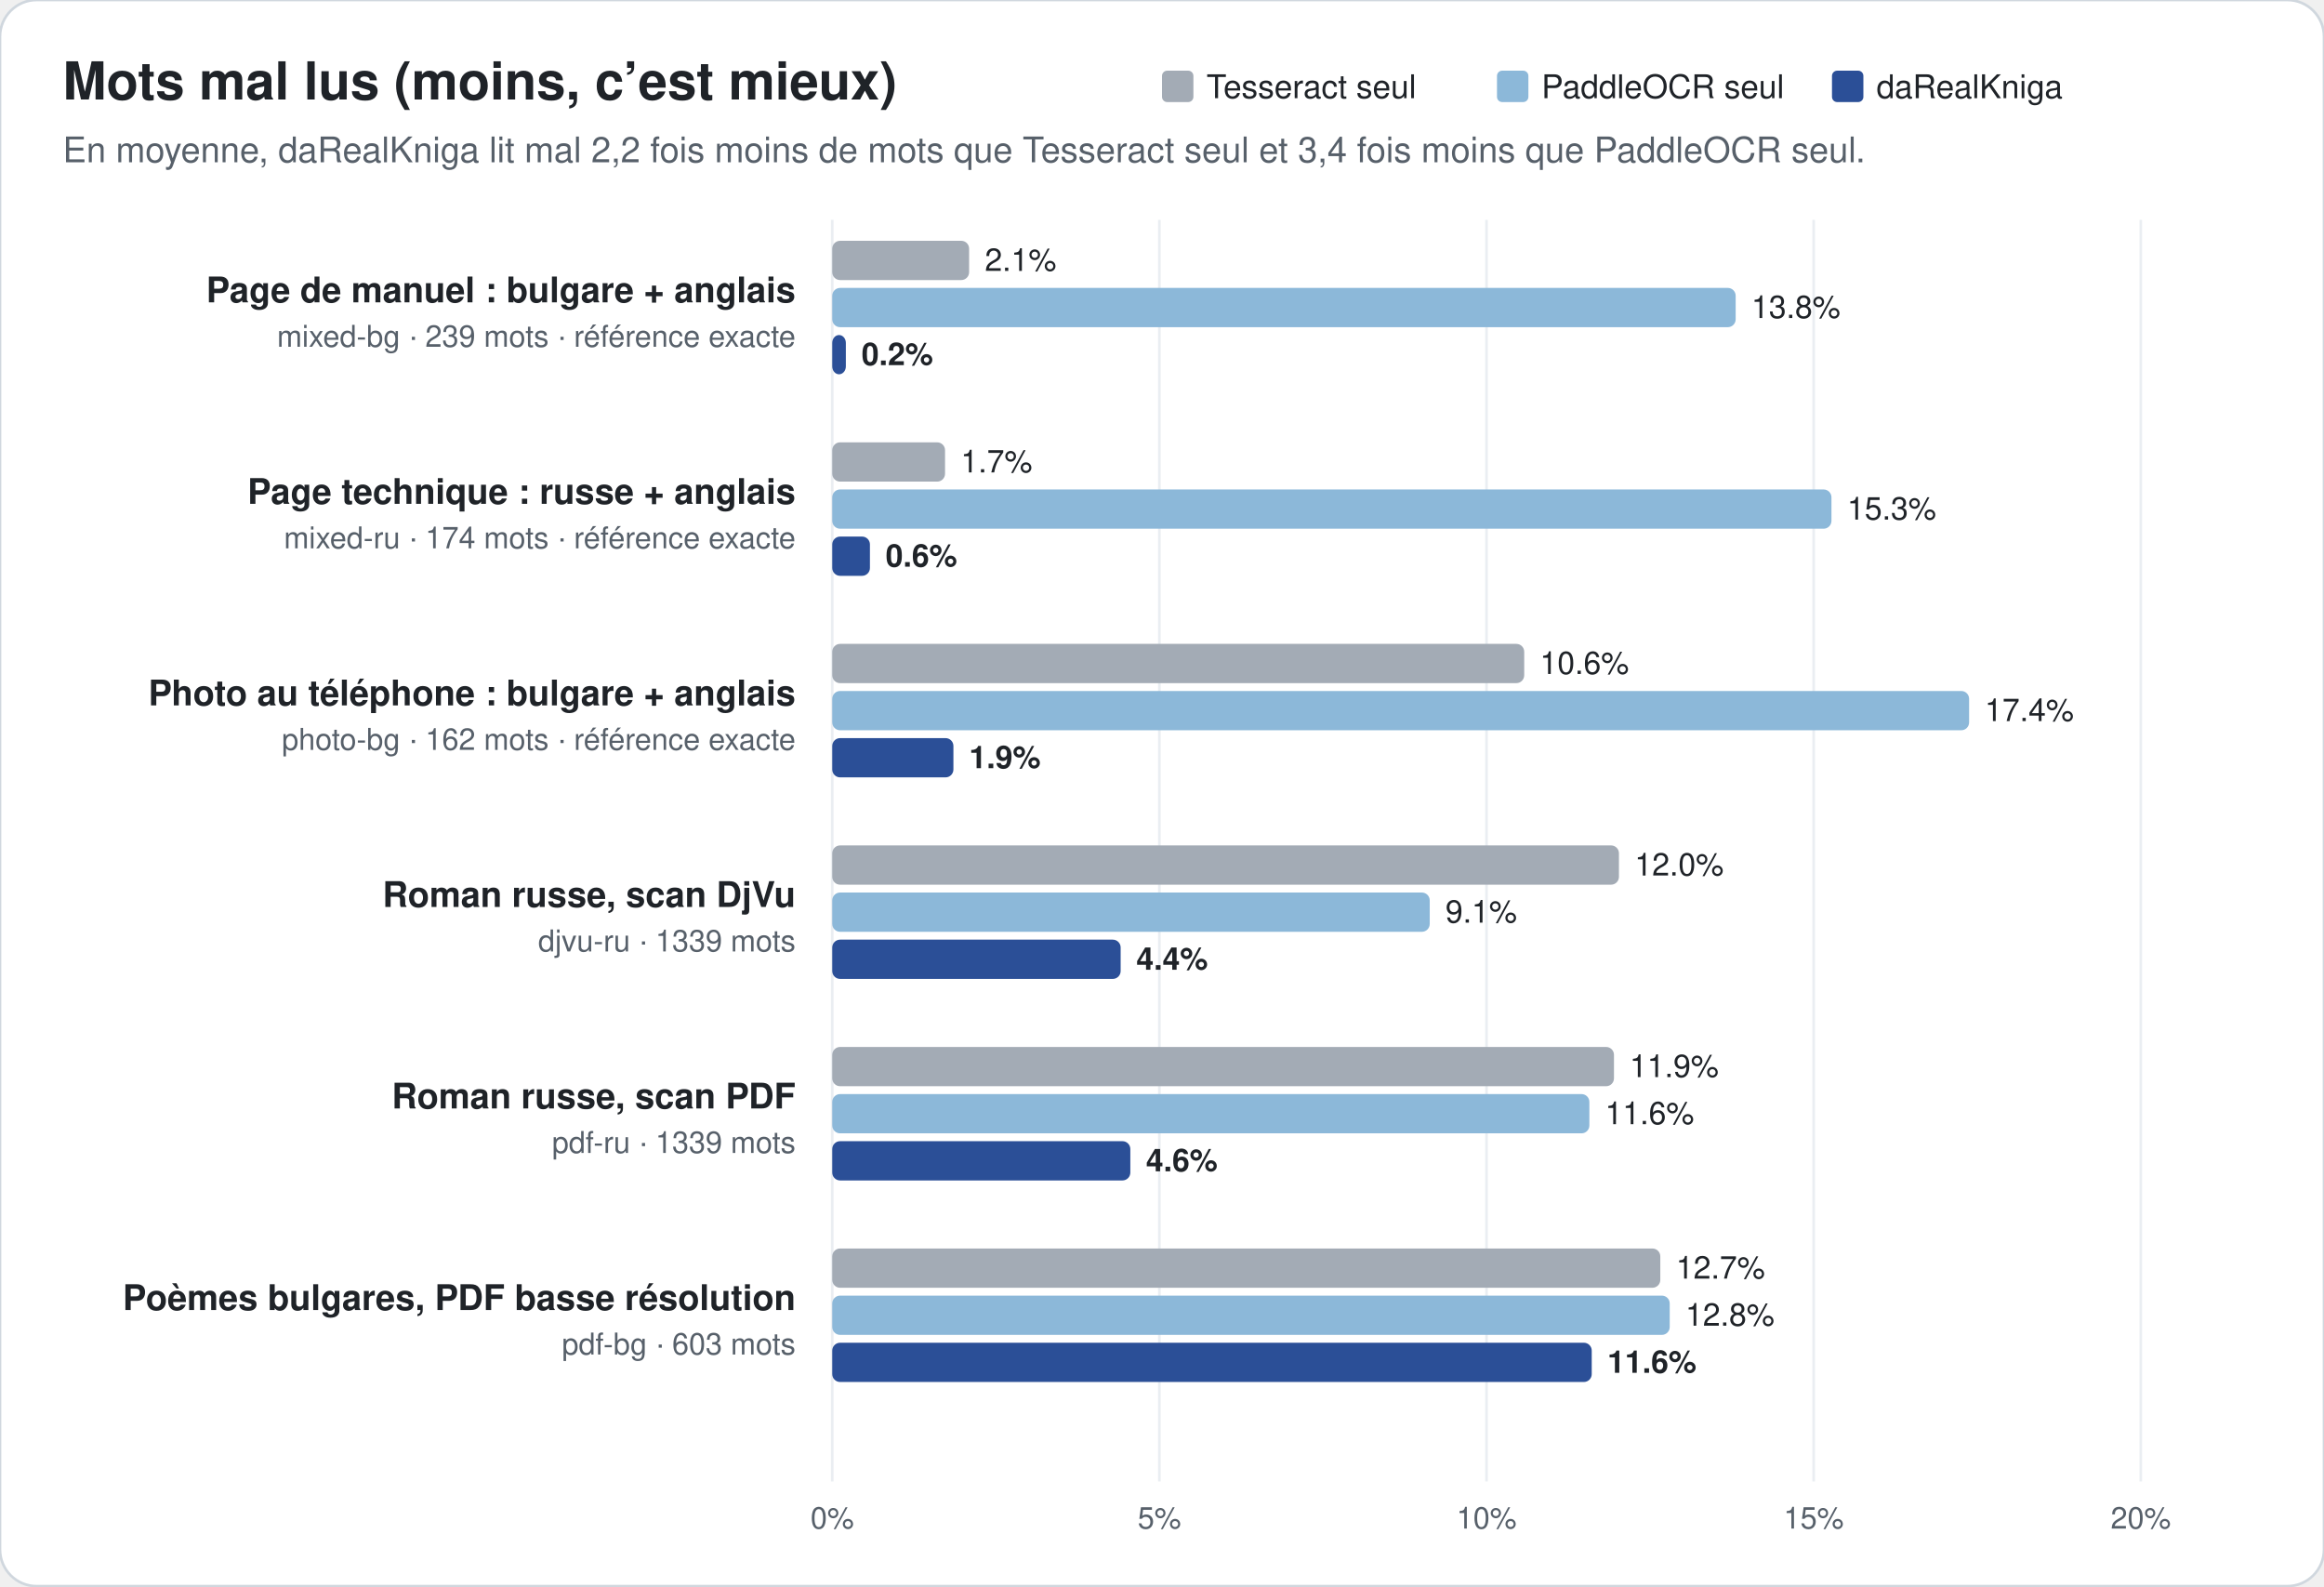
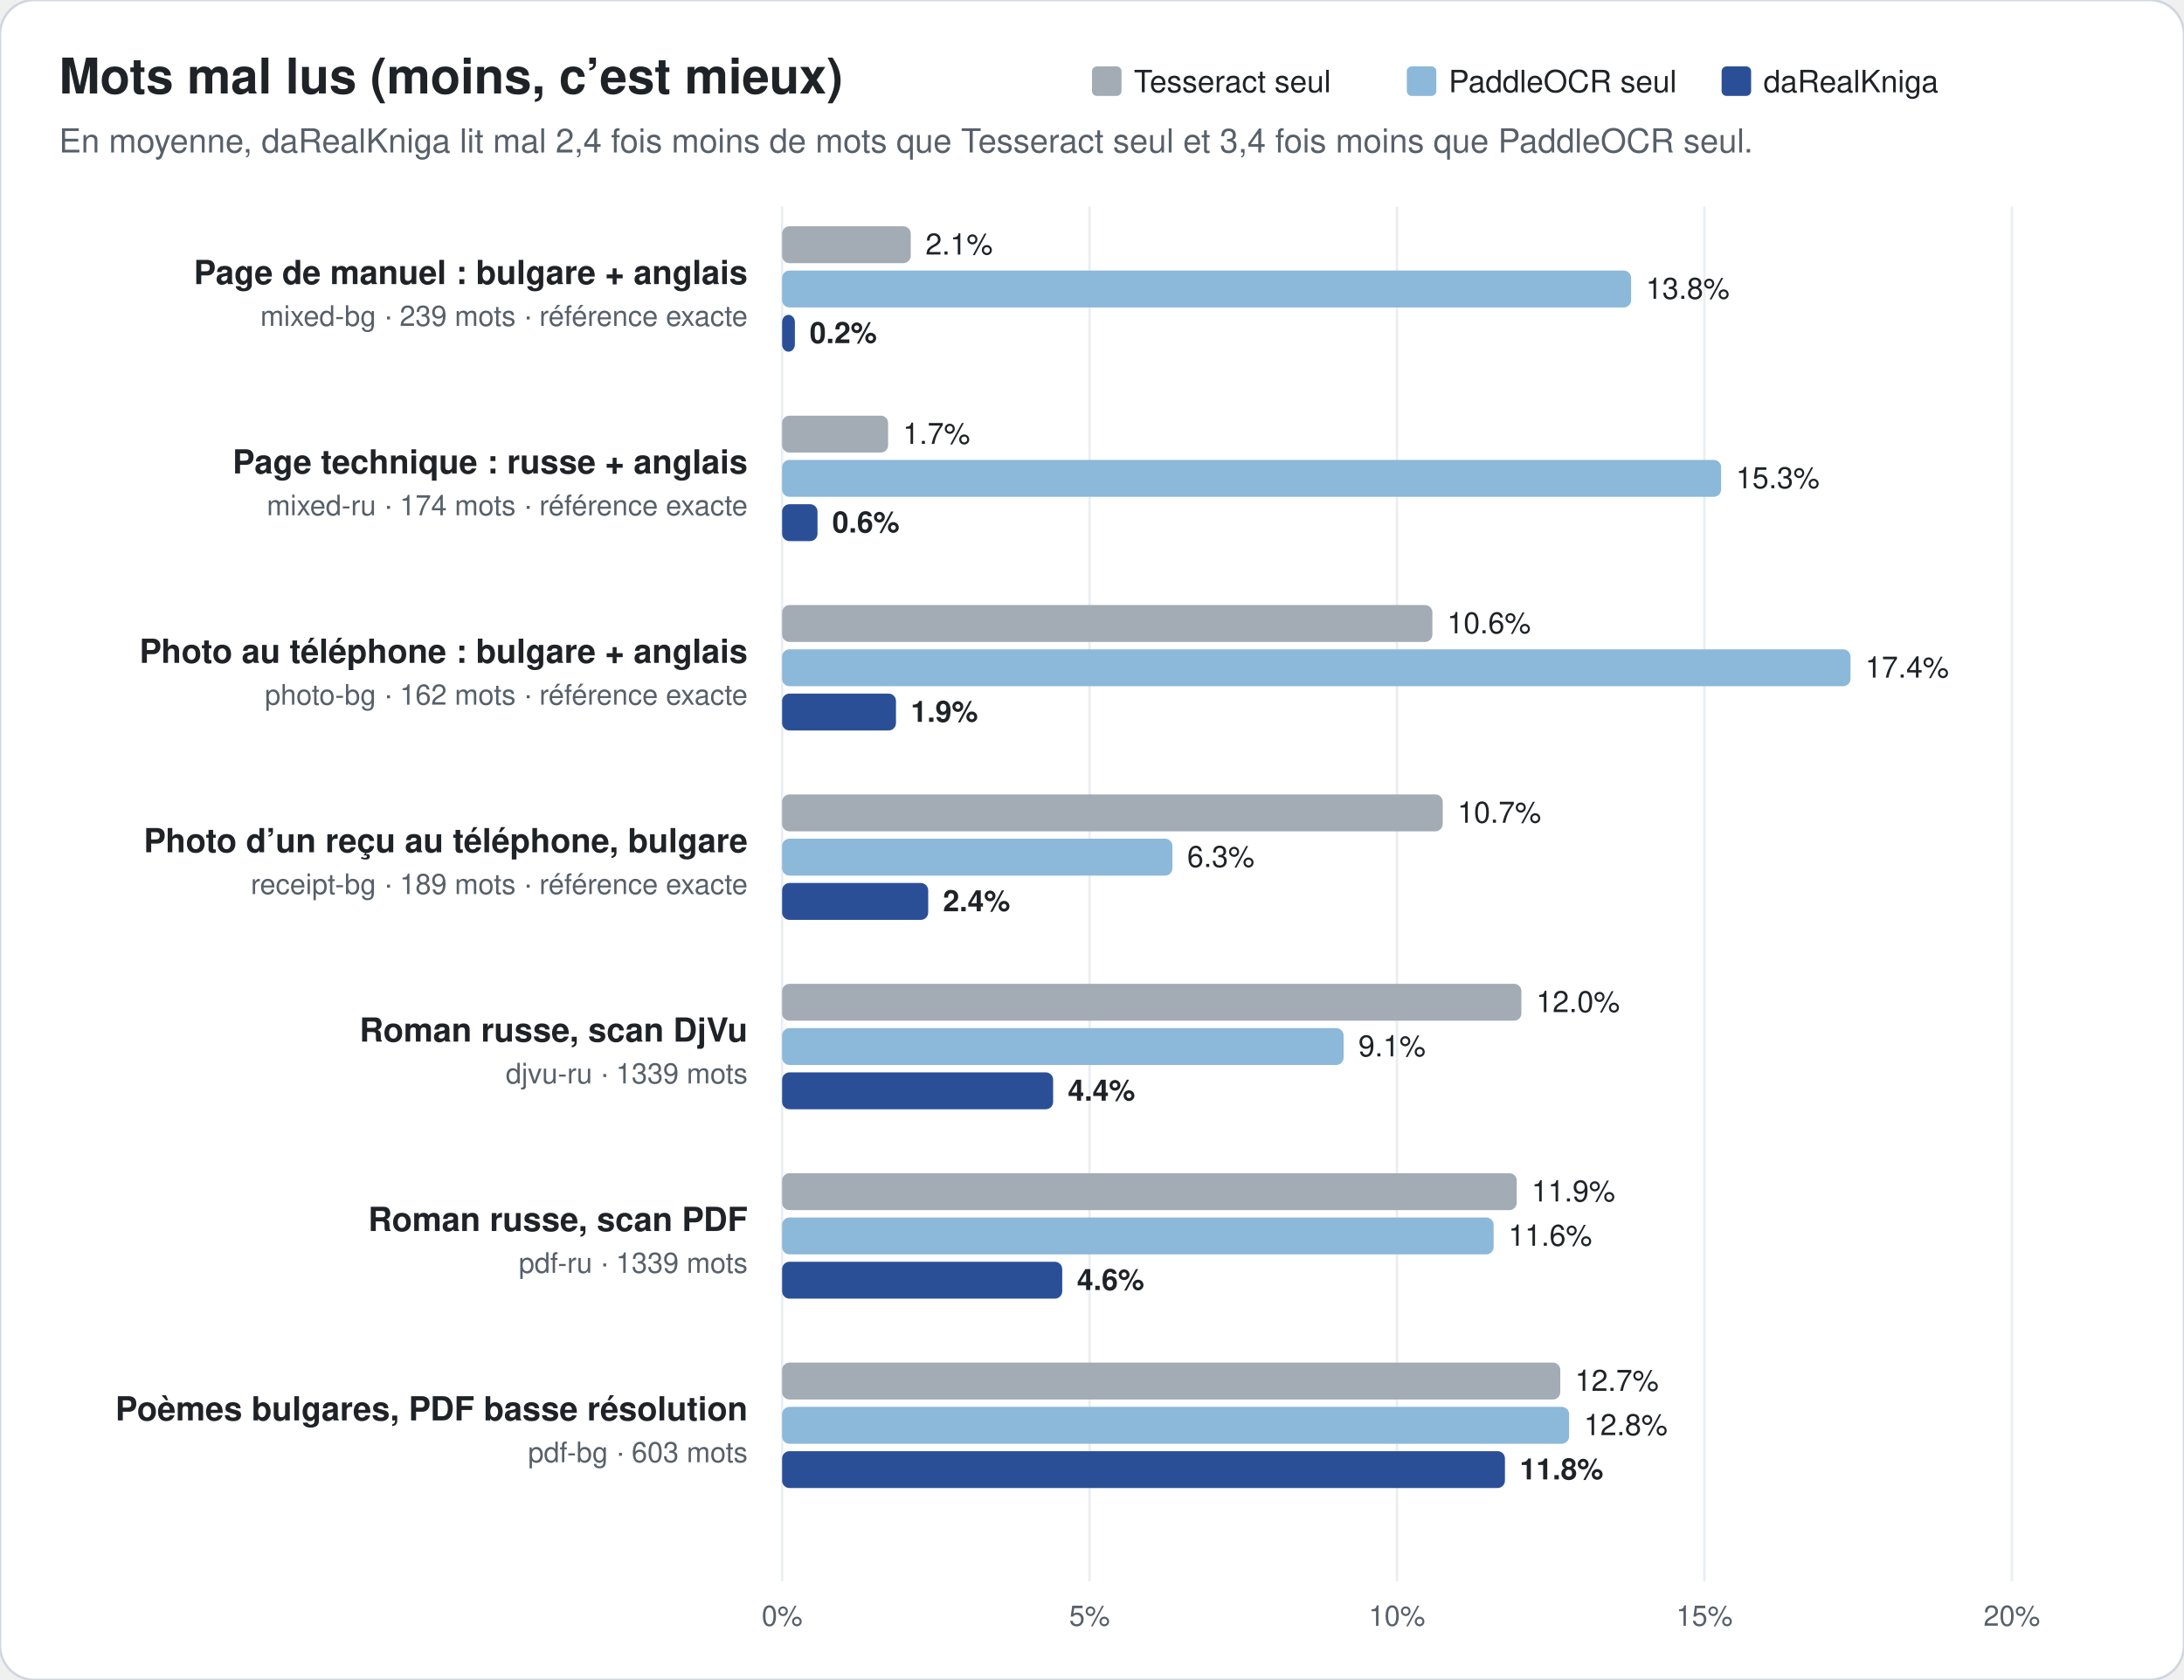
- <svg xmlns="http://www.w3.org/2000/svg" width="888" height="606" viewBox="0 0 888 606" font-family="-apple-system,Segoe UI,Helvetica,Arial,sans-serif">
-   <rect width="888" height="606" rx="14" fill="#ffffff" stroke="#d0d7de" />
+ <svg xmlns="http://www.w3.org/2000/svg" width="888" height="683" viewBox="0 0 888 683" font-family="-apple-system,Segoe UI,Helvetica,Arial,sans-serif">
+   <rect width="888" height="683" rx="14" fill="#ffffff" stroke="#d0d7de" />
  <text x="24" y="38" font-size="20" font-weight="700" fill="#1f2328">Mots mal lus (moins, c’est mieux)</text>
-   <text x="24" y="62" font-size="13.5" fill="#57606a">En moyenne, daRealKniga lit mal 2,2 fois moins de mots que Tesseract seul et 3,4 fois moins que PaddleOCR seul.</text>
+   <text x="24" y="62" font-size="13.5" fill="#57606a">En moyenne, daRealKniga lit mal 2,4 fois moins de mots que Tesseract seul et 3,4 fois moins que PaddleOCR seul.</text>
  <rect x="444" y="27" width="12" height="12" rx="2" fill="#a3abb5" />
  <text x="461" y="37.5" font-size="12.5" fill="#1f2328">Tesseract seul</text>
  <rect x="572" y="27" width="12" height="12" rx="2" fill="#8cb8d9" />
  <text x="589" y="37.5" font-size="12.5" fill="#1f2328">PaddleOCR seul</text>
  <rect x="700" y="27" width="12" height="12" rx="2" fill="#2b4f97" />
  <text x="717" y="37.5" font-size="12.5" fill="#1f2328">daRealKniga</text>
-   <line x1="318.0" y1="84" x2="318.0" y2="566" stroke="#eaeef2" />
-   <text x="318.0" y="584" font-size="11.5" fill="#57606a" text-anchor="middle">0%</text>
-   <line x1="443.0" y1="84" x2="443.0" y2="566" stroke="#eaeef2" />
-   <text x="443.0" y="584" font-size="11.5" fill="#57606a" text-anchor="middle">5%</text>
-   <line x1="568.0" y1="84" x2="568.0" y2="566" stroke="#eaeef2" />
-   <text x="568.0" y="584" font-size="11.5" fill="#57606a" text-anchor="middle">10%</text>
-   <line x1="693.0" y1="84" x2="693.0" y2="566" stroke="#eaeef2" />
-   <text x="693.0" y="584" font-size="11.5" fill="#57606a" text-anchor="middle">15%</text>
-   <line x1="818.0" y1="84" x2="818.0" y2="566" stroke="#eaeef2" />
-   <text x="818.0" y="584" font-size="11.5" fill="#57606a" text-anchor="middle">20%</text>
+   <line x1="318.0" y1="84" x2="318.0" y2="643" stroke="#eaeef2" />
+   <text x="318.0" y="661" font-size="11.5" fill="#57606a" text-anchor="middle">0%</text>
+   <line x1="443.0" y1="84" x2="443.0" y2="643" stroke="#eaeef2" />
+   <text x="443.0" y="661" font-size="11.5" fill="#57606a" text-anchor="middle">5%</text>
+   <line x1="568.0" y1="84" x2="568.0" y2="643" stroke="#eaeef2" />
+   <text x="568.0" y="661" font-size="11.5" fill="#57606a" text-anchor="middle">10%</text>
+   <line x1="693.0" y1="84" x2="693.0" y2="643" stroke="#eaeef2" />
+   <text x="693.0" y="661" font-size="11.5" fill="#57606a" text-anchor="middle">15%</text>
+   <line x1="818.0" y1="84" x2="818.0" y2="643" stroke="#eaeef2" />
+   <text x="818.0" y="661" font-size="11.5" fill="#57606a" text-anchor="middle">20%</text>
  <text x="304" y="115.5" font-size="13.5" font-weight="600" fill="#1f2328" text-anchor="end">Page de manuel : bulgare + anglais</text>
  <text x="304" y="132.5" font-size="11.5" fill="#57606a" text-anchor="end">mixed-bg · 239 mots · référence exacte</text>
  <rect x="318" y="92" width="52.3" height="15" rx="3" fill="#a3abb5" />
  <text x="376.3" y="103.5" font-size="12" fill="#1f2328">2.1%</text>
  <rect x="318" y="110" width="345.2" height="15" rx="3" fill="#8cb8d9" />
  <text x="669.2" y="121.5" font-size="12" fill="#1f2328">13.8%</text>
  <rect x="318" y="128" width="5.2" height="15" rx="3" fill="#2b4f97" />
  <text x="329.2" y="139.5" font-size="12" font-weight="700" fill="#1f2328">0.2%</text>
  <text x="304" y="192.5" font-size="13.5" font-weight="600" fill="#1f2328" text-anchor="end">Page technique : russe + anglais</text>
  <text x="304" y="209.5" font-size="11.5" fill="#57606a" text-anchor="end">mixed-ru · 174 mots · référence exacte</text>
  <rect x="318" y="169" width="43.1" height="15" rx="3" fill="#a3abb5" />
  <text x="367.1" y="180.5" font-size="12" fill="#1f2328">1.7%</text>
  <rect x="318" y="187" width="381.8" height="15" rx="3" fill="#8cb8d9" />
  <text x="705.8" y="198.5" font-size="12" fill="#1f2328">15.3%</text>
  <rect x="318" y="205" width="14.4" height="15" rx="3" fill="#2b4f97" />
  <text x="338.4" y="216.5" font-size="12" font-weight="700" fill="#1f2328">0.6%</text>
  <text x="304" y="269.5" font-size="13.5" font-weight="600" fill="#1f2328" text-anchor="end">Photo au téléphone : bulgare + anglais</text>
  <text x="304" y="286.5" font-size="11.5" fill="#57606a" text-anchor="end">photo-bg · 162 mots · référence exacte</text>
  <rect x="318" y="246" width="264.4" height="15" rx="3" fill="#a3abb5" />
  <text x="588.4" y="257.5" font-size="12" fill="#1f2328">10.6%</text>
  <rect x="318" y="264" width="434.4" height="15" rx="3" fill="#8cb8d9" />
  <text x="758.4" y="275.5" font-size="12" fill="#1f2328">17.4%</text>
  <rect x="318" y="282" width="46.3" height="15" rx="3" fill="#2b4f97" />
  <text x="370.3" y="293.5" font-size="12" font-weight="700" fill="#1f2328">1.9%</text>
-   <text x="304" y="346.5" font-size="13.5" font-weight="600" fill="#1f2328" text-anchor="end">Roman russe, scan DjVu</text>
-   <text x="304" y="363.5" font-size="11.5" fill="#57606a" text-anchor="end">djvu-ru · 1339 mots</text>
-   <rect x="318" y="323" width="300.6" height="15" rx="3" fill="#a3abb5" />
-   <text x="624.6" y="334.5" font-size="12" fill="#1f2328">12.0%</text>
-   <rect x="318" y="341" width="228.3" height="15" rx="3" fill="#8cb8d9" />
-   <text x="552.3" y="352.5" font-size="12" fill="#1f2328">9.1%</text>
-   <rect x="318" y="359" width="110.2" height="15" rx="3" fill="#2b4f97" />
-   <text x="434.2" y="370.5" font-size="12" font-weight="700" fill="#1f2328">4.4%</text>
-   <text x="304" y="423.5" font-size="13.5" font-weight="600" fill="#1f2328" text-anchor="end">Roman russe, scan PDF</text>
-   <text x="304" y="440.5" font-size="11.5" fill="#57606a" text-anchor="end">pdf-ru · 1339 mots</text>
-   <rect x="318" y="400" width="298.7" height="15" rx="3" fill="#a3abb5" />
-   <text x="622.7" y="411.5" font-size="12" fill="#1f2328">11.9%</text>
-   <rect x="318" y="418" width="289.3" height="15" rx="3" fill="#8cb8d9" />
-   <text x="613.3" y="429.5" font-size="12" fill="#1f2328">11.6%</text>
-   <rect x="318" y="436" width="113.9" height="15" rx="3" fill="#2b4f97" />
-   <text x="437.9" y="447.5" font-size="12" font-weight="700" fill="#1f2328">4.6%</text>
-   <text x="304" y="500.5" font-size="13.5" font-weight="600" fill="#1f2328" text-anchor="end">Poèmes bulgares, PDF basse résolution</text>
-   <text x="304" y="517.5" font-size="11.5" fill="#57606a" text-anchor="end">pdf-bg · 603 mots</text>
-   <rect x="318" y="477" width="316.4" height="15" rx="3" fill="#a3abb5" />
-   <text x="640.4" y="488.5" font-size="12" fill="#1f2328">12.7%</text>
-   <rect x="318" y="495" width="320.0" height="15" rx="3" fill="#8cb8d9" />
-   <text x="644.0" y="506.5" font-size="12" fill="#1f2328">12.8%</text>
-   <rect x="318" y="513" width="290.2" height="15" rx="3" fill="#2b4f97" />
-   <text x="614.2" y="524.5" font-size="12" font-weight="700" fill="#1f2328">11.6%</text>
+   <text x="304" y="346.5" font-size="13.5" font-weight="600" fill="#1f2328" text-anchor="end">Photo d’un reçu au téléphone, bulgare</text>
+   <text x="304" y="363.5" font-size="11.5" fill="#57606a" text-anchor="end">receipt-bg · 189 mots · référence exacte</text>
+   <rect x="318" y="323" width="268.6" height="15" rx="3" fill="#a3abb5" />
+   <text x="592.6" y="334.5" font-size="12" fill="#1f2328">10.7%</text>
+   <rect x="318" y="341" width="158.7" height="15" rx="3" fill="#8cb8d9" />
+   <text x="482.7" y="352.5" font-size="12" fill="#1f2328">6.3%</text>
+   <rect x="318" y="359" width="59.4" height="15" rx="3" fill="#2b4f97" />
+   <text x="383.4" y="370.5" font-size="12" font-weight="700" fill="#1f2328">2.4%</text>
+   <text x="304" y="423.5" font-size="13.5" font-weight="600" fill="#1f2328" text-anchor="end">Roman russe, scan DjVu</text>
+   <text x="304" y="440.5" font-size="11.5" fill="#57606a" text-anchor="end">djvu-ru · 1339 mots</text>
+   <rect x="318" y="400" width="300.6" height="15" rx="3" fill="#a3abb5" />
+   <text x="624.6" y="411.5" font-size="12" fill="#1f2328">12.0%</text>
+   <rect x="318" y="418" width="228.3" height="15" rx="3" fill="#8cb8d9" />
+   <text x="552.3" y="429.5" font-size="12" fill="#1f2328">9.1%</text>
+   <rect x="318" y="436" width="110.2" height="15" rx="3" fill="#2b4f97" />
+   <text x="434.2" y="447.5" font-size="12" font-weight="700" fill="#1f2328">4.4%</text>
+   <text x="304" y="500.5" font-size="13.5" font-weight="600" fill="#1f2328" text-anchor="end">Roman russe, scan PDF</text>
+   <text x="304" y="517.5" font-size="11.5" fill="#57606a" text-anchor="end">pdf-ru · 1339 mots</text>
+   <rect x="318" y="477" width="298.7" height="15" rx="3" fill="#a3abb5" />
+   <text x="622.7" y="488.5" font-size="12" fill="#1f2328">11.9%</text>
+   <rect x="318" y="495" width="289.3" height="15" rx="3" fill="#8cb8d9" />
+   <text x="613.3" y="506.5" font-size="12" fill="#1f2328">11.6%</text>
+   <rect x="318" y="513" width="113.9" height="15" rx="3" fill="#2b4f97" />
+   <text x="437.9" y="524.5" font-size="12" font-weight="700" fill="#1f2328">4.6%</text>
+   <text x="304" y="577.5" font-size="13.5" font-weight="600" fill="#1f2328" text-anchor="end">Poèmes bulgares, PDF basse résolution</text>
+   <text x="304" y="594.5" font-size="11.5" fill="#57606a" text-anchor="end">pdf-bg · 603 mots</text>
+   <rect x="318" y="554" width="316.4" height="15" rx="3" fill="#a3abb5" />
+   <text x="640.4" y="565.5" font-size="12" fill="#1f2328">12.7%</text>
+   <rect x="318" y="572" width="320.0" height="15" rx="3" fill="#8cb8d9" />
+   <text x="644.0" y="583.5" font-size="12" fill="#1f2328">12.8%</text>
+   <rect x="318" y="590" width="293.9" height="15" rx="3" fill="#2b4f97" />
+   <text x="617.9" y="601.5" font-size="12" font-weight="700" fill="#1f2328">11.8%</text>
</svg>
